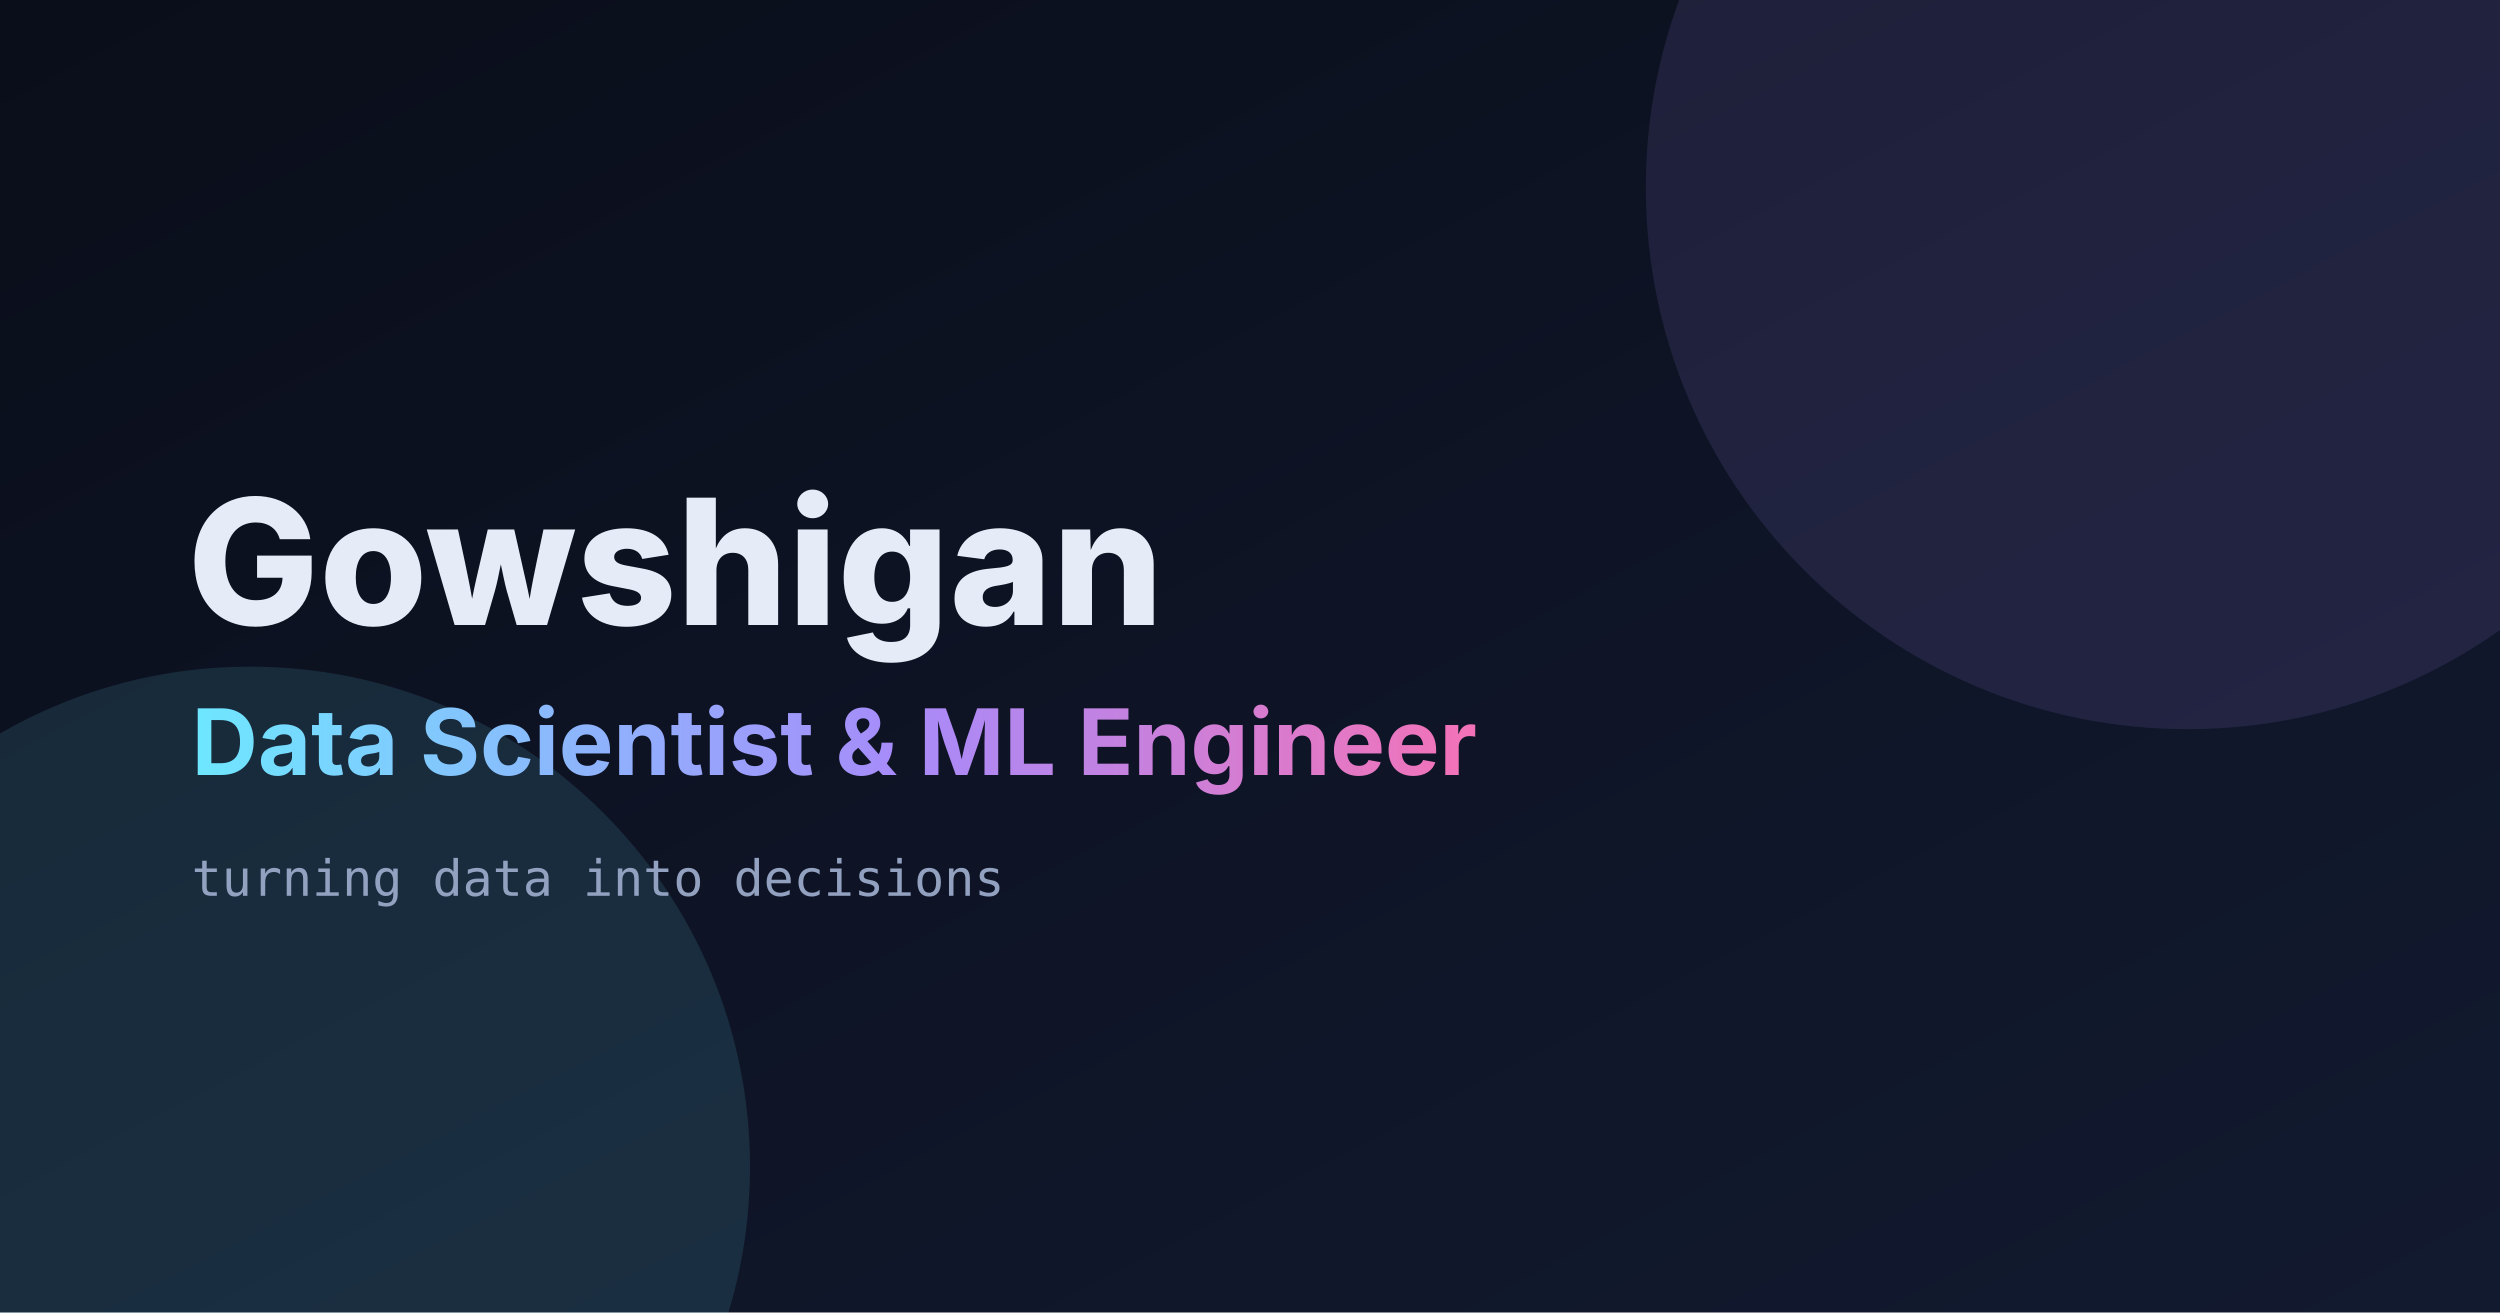
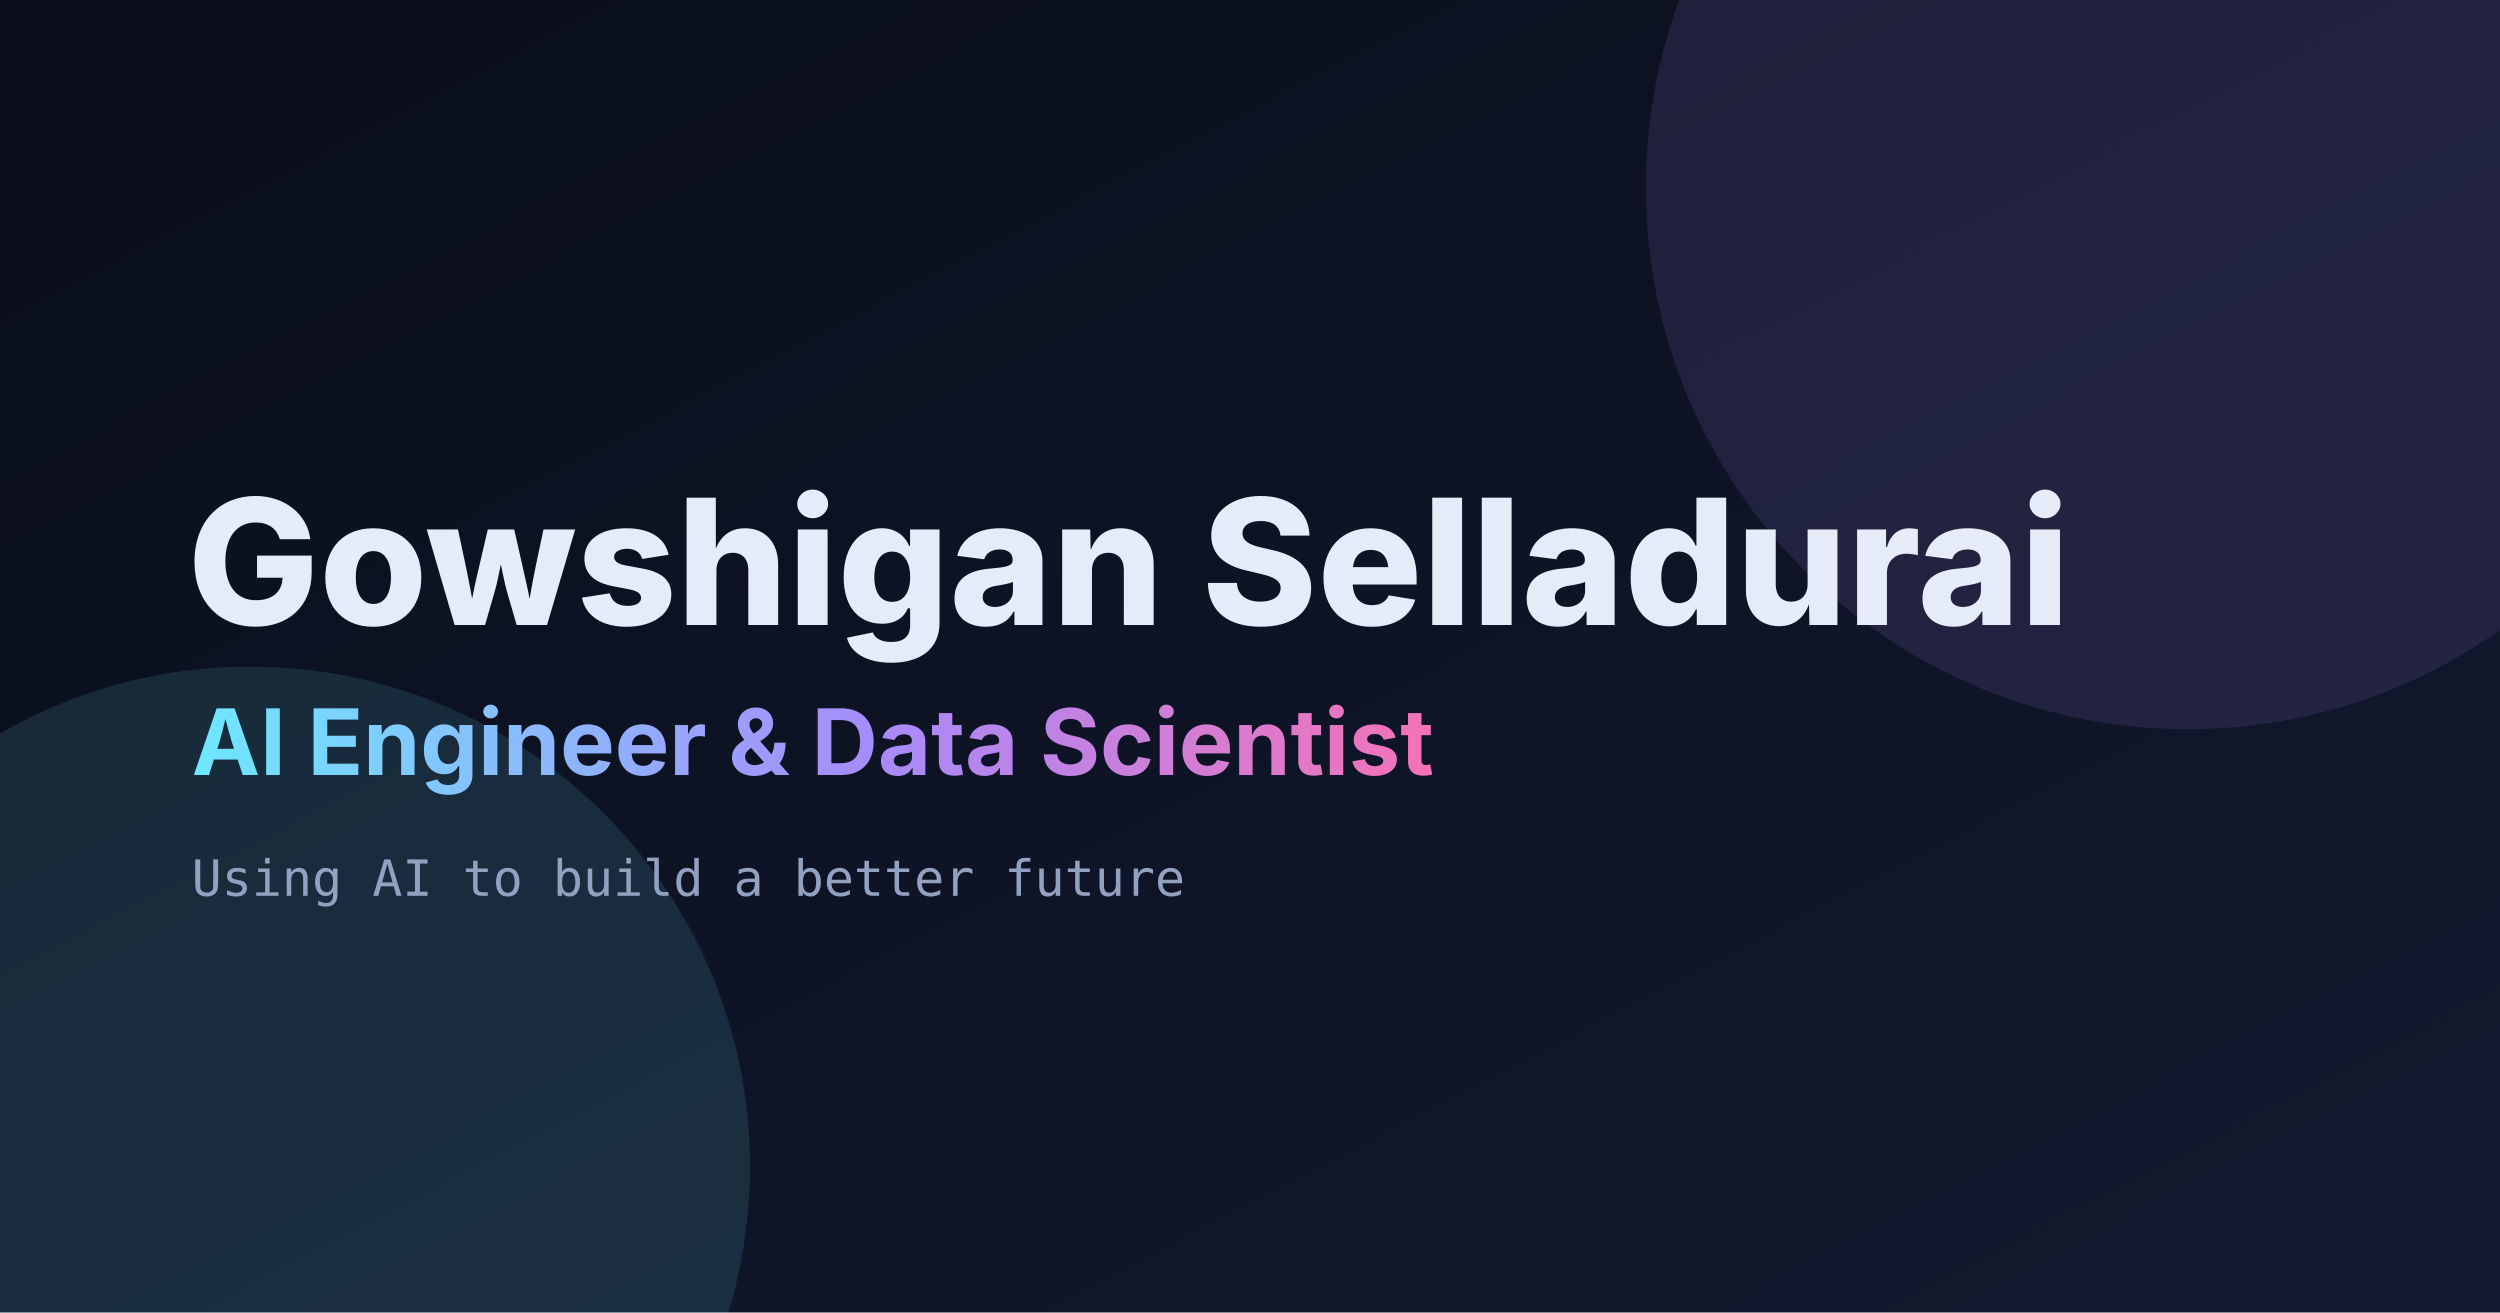
<svg xmlns="http://www.w3.org/2000/svg" viewBox="0 0 1200 630" role="img" aria-label="Social preview placeholder">
  <defs>
    <linearGradient id="bg" x1="0" y1="0" x2="1" y2="1">
      <stop offset="0" stop-color="#0a0e1a" />
      <stop offset="1" stop-color="#121a30" />
    </linearGradient>
    <linearGradient id="ac" x1="0" y1="0" x2="1" y2="0">
      <stop offset="0" stop-color="#6ee7ff" />
      <stop offset="0.55" stop-color="#a78bfa" />
      <stop offset="1" stop-color="#f472b6" />
    </linearGradient>
  </defs>
  <rect width="1200" height="630" fill="url(#bg)" />
  <circle cx="1050" cy="90" r="260" fill="#a78bfa" opacity="0.12" />
  <circle cx="120" cy="560" r="240" fill="#6ee7ff" opacity="0.12" />
-   <text x="90" y="300" font-family="Inter, sans-serif" font-size="84" font-weight="800" fill="#e6ecf7">Gowshigan</text>
-   <text x="92" y="372" font-family="Inter, sans-serif" font-size="44" font-weight="700" fill="url(#ac)">Data Scientist &amp; ML Engineer</text>
-   <text x="92" y="430" font-family="JetBrains Mono, monospace" font-size="24" fill="#93a1c0">turning data into decisions</text>
+   <text x="90" y="300" font-family="Inter, sans-serif" font-size="84" font-weight="800" fill="#e6ecf7">Gowshigan Selladurai</text>
+   <text x="92" y="372" font-family="Inter, sans-serif" font-size="44" font-weight="700" fill="url(#ac)">AI Engineer &amp; Data Scientist</text>
+   <text x="92" y="430" font-family="JetBrains Mono, monospace" font-size="24" fill="#93a1c0">Using AI to build a better future</text>
</svg>
